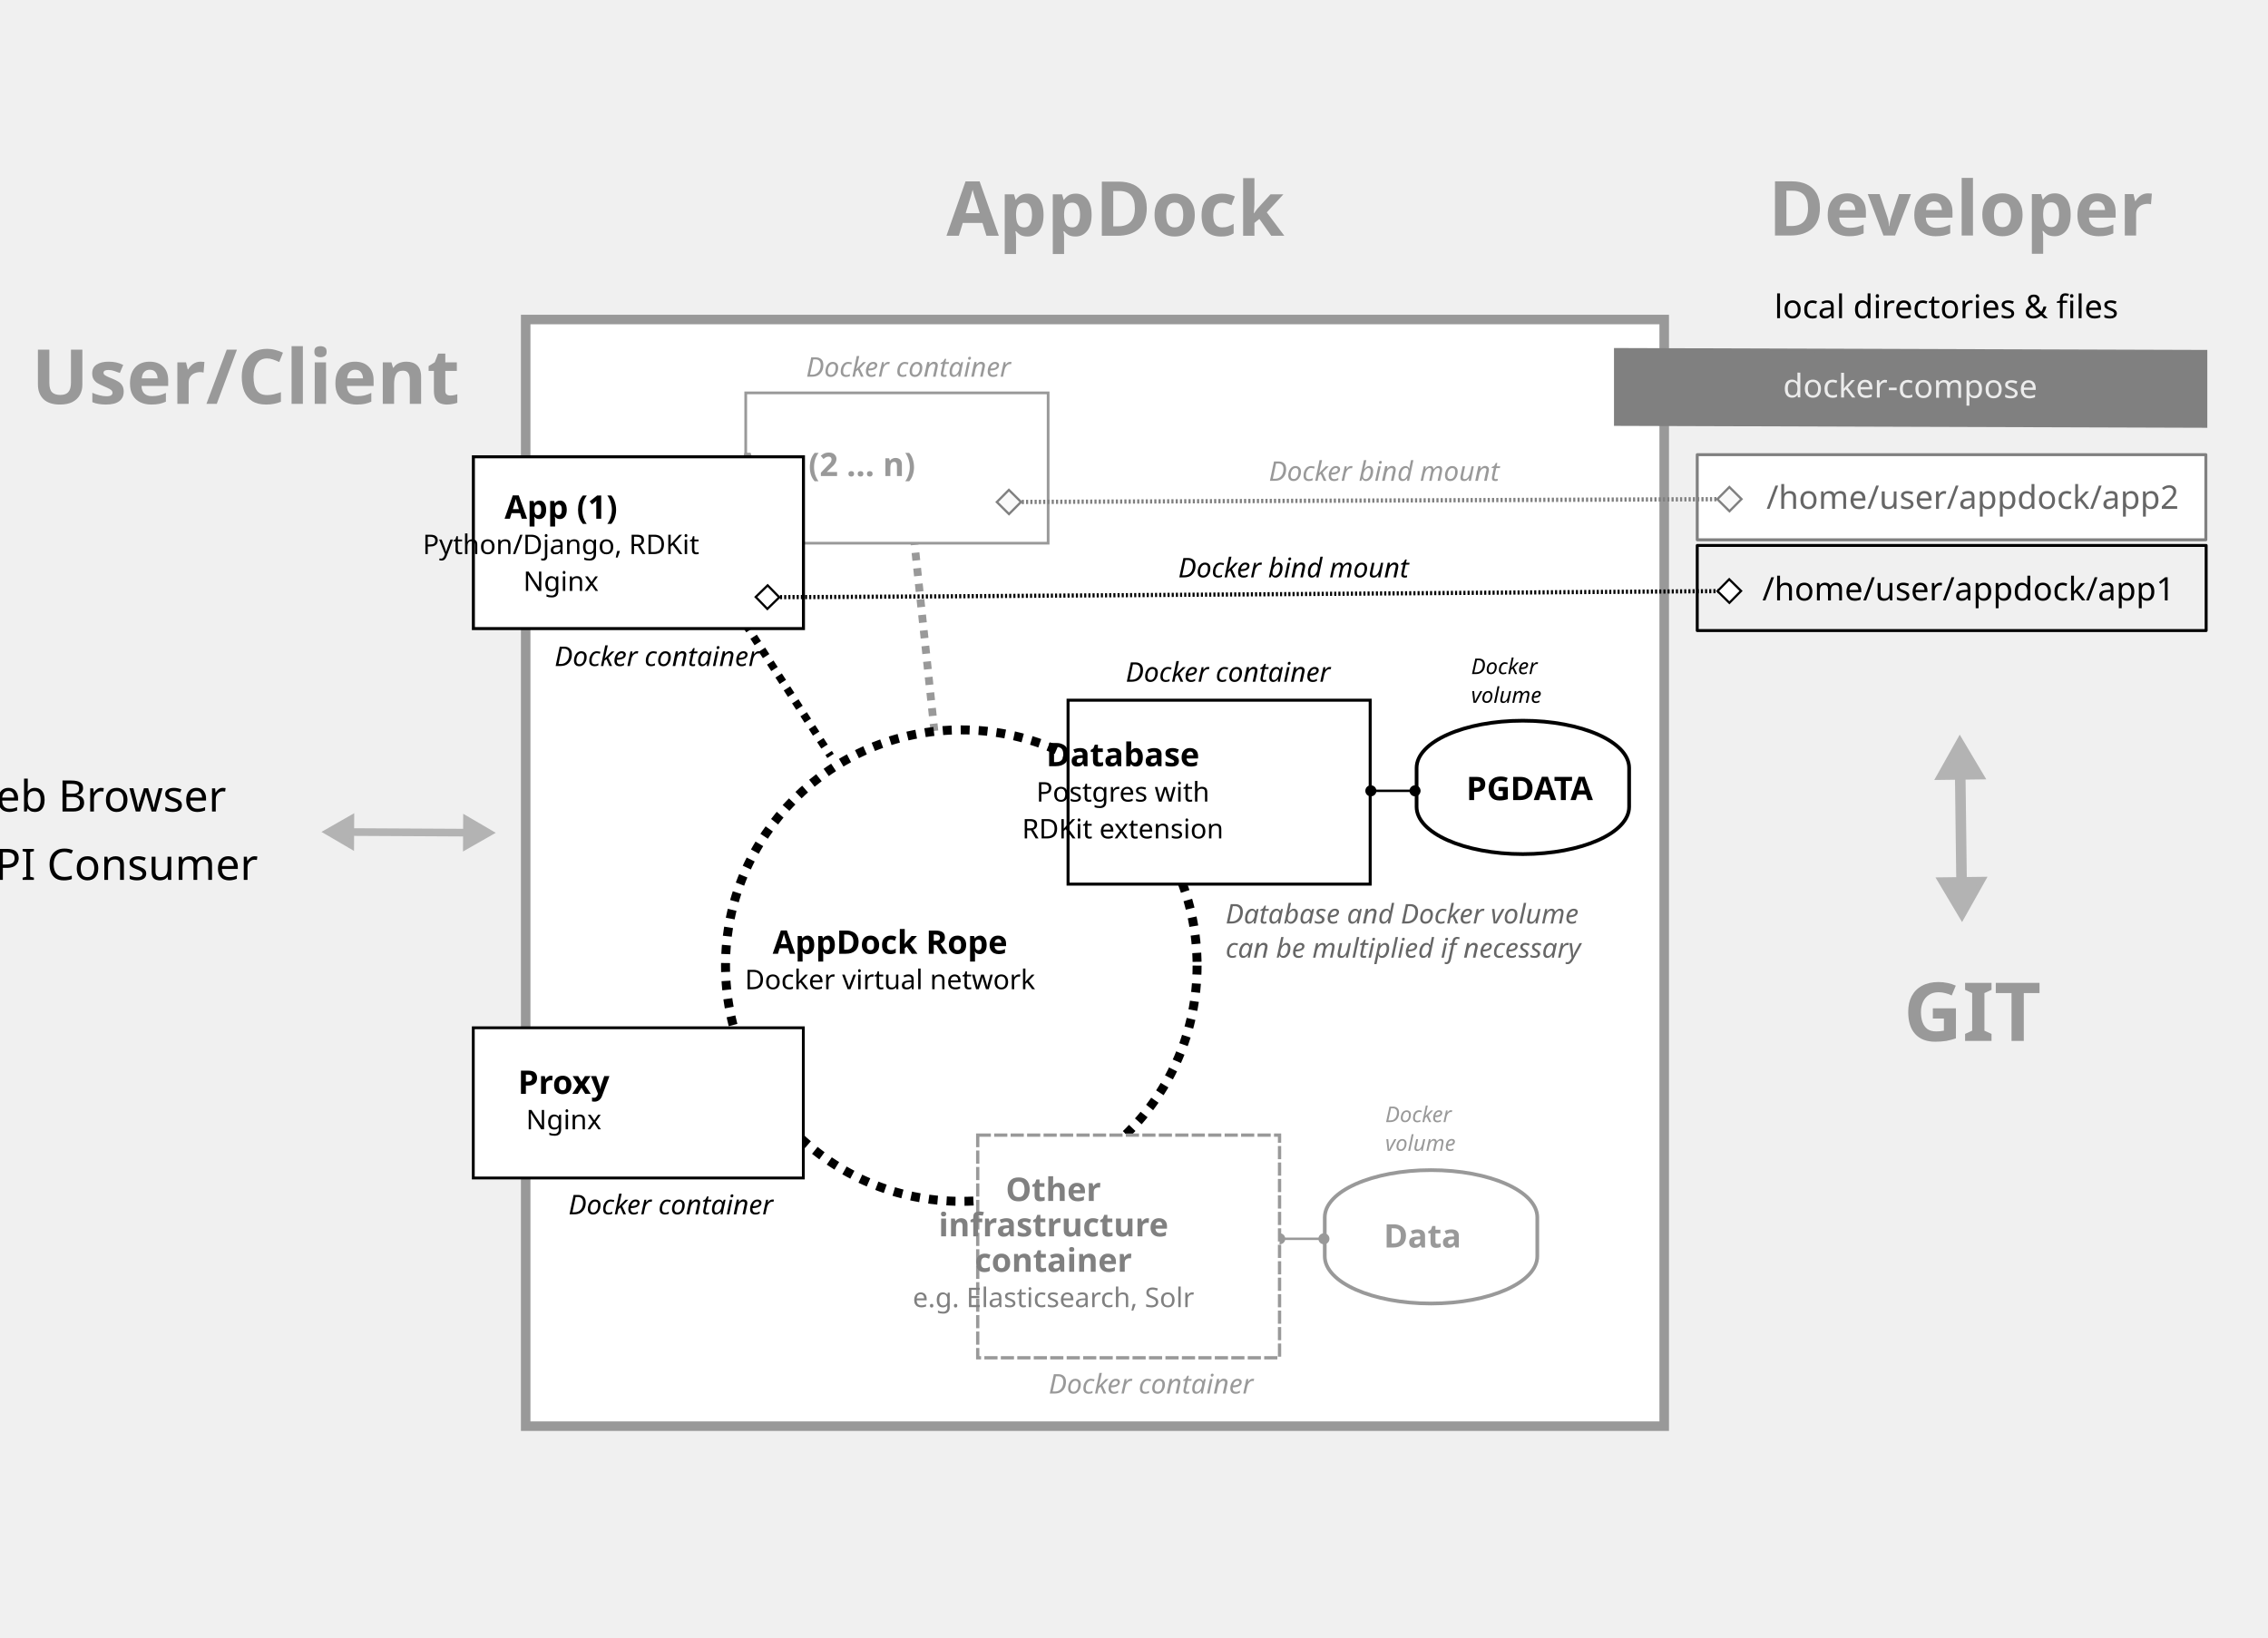
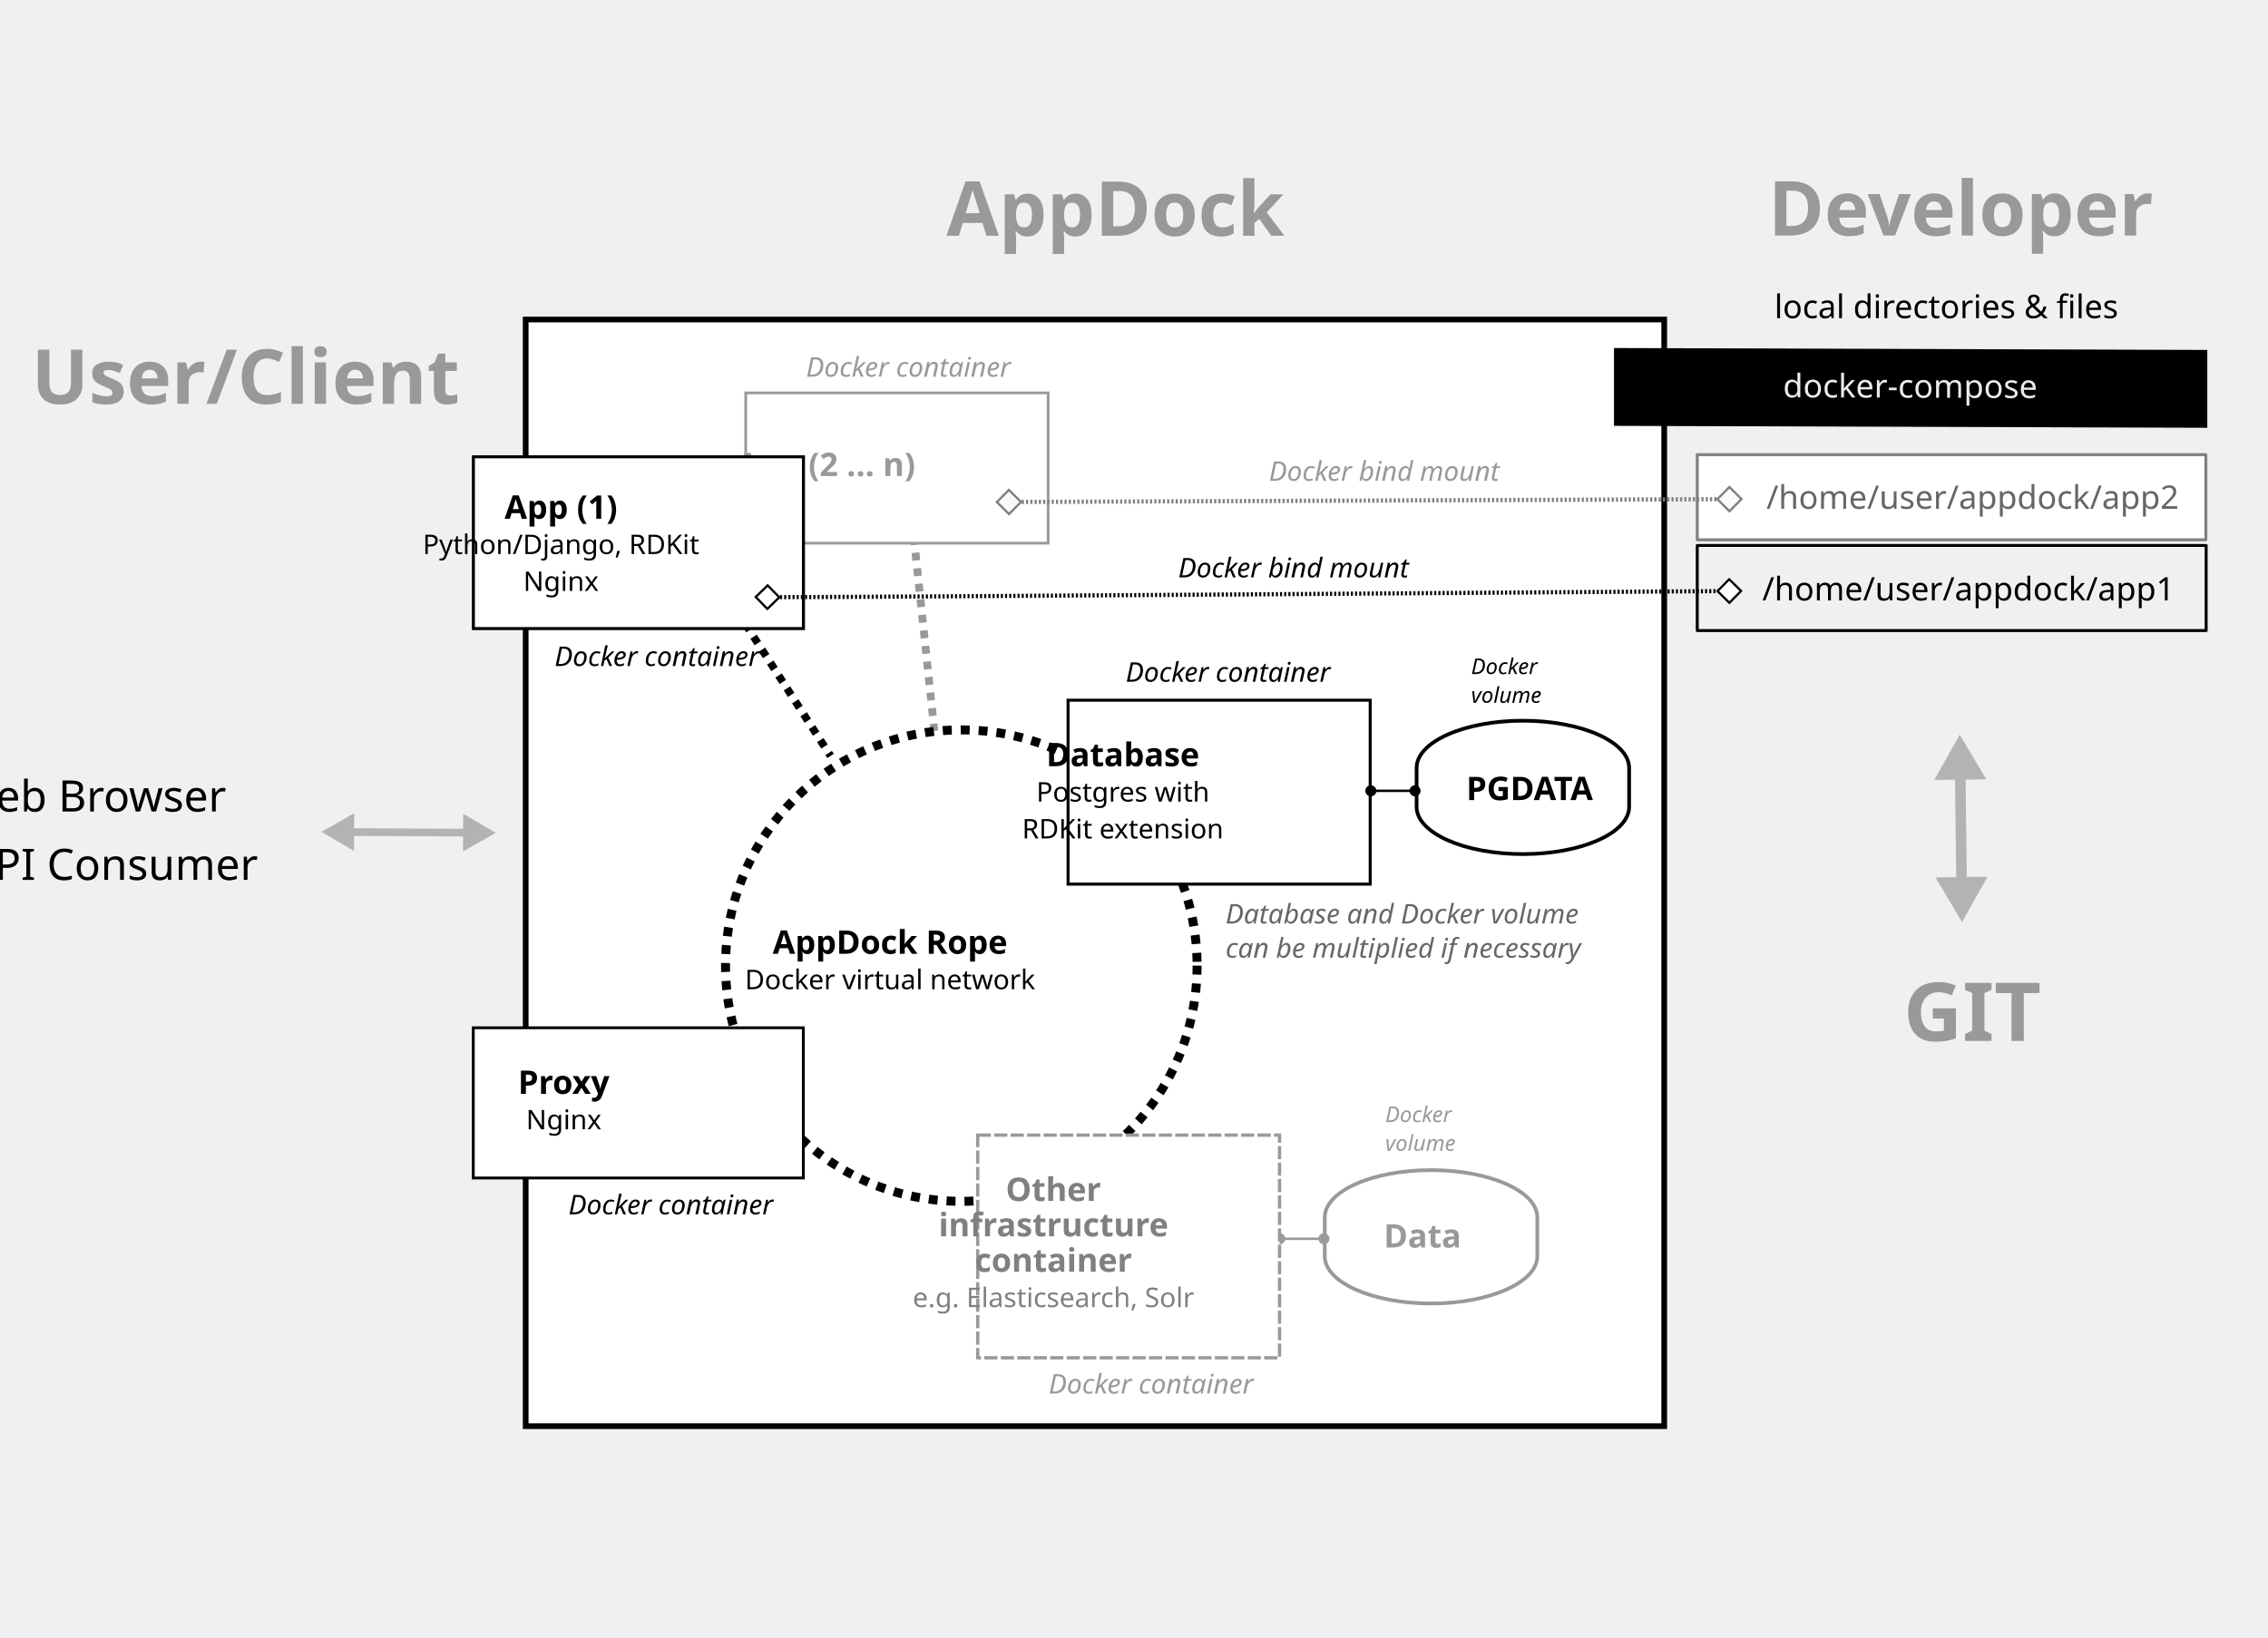
<svg xmlns="http://www.w3.org/2000/svg" xmlns:ns1="http://www.openswatchbook.org/uri/2009/osb" xmlns:xlink="http://www.w3.org/1999/xlink" width="295mm" height="213mm" viewBox="0 0 295 213" version="1.1" id="svg8">
  <defs id="defs2">
    <marker style="overflow:visible" id="marker25626" refX="0" refY="0" orient="auto">
      <path transform="scale(-0.4)" style="fill:#b3b3b3;fill-opacity:1;fill-rule:evenodd;stroke:#b3b3b3;stroke-width:1pt;stroke-opacity:1" d="M 5.77,0 -2.88,5 V -5 Z" id="path7400" />
    </marker>
    <marker style="overflow:visible" id="marker24569" refX="0" refY="0" orient="auto">
      <path transform="scale(0.4)" style="fill:#b3b3b3;fill-opacity:1;fill-rule:evenodd;stroke:#b3b3b3;stroke-width:1pt;stroke-opacity:1" d="M 5.77,0 -2.88,5 V -5 Z" id="path7409" />
    </marker>
    <marker style="overflow:visible" id="TriangleOutL" refX="0" refY="0" orient="auto">
      <path transform="scale(0.8)" style="fill:#000000;fill-opacity:1;fill-rule:evenodd;stroke:#000000;stroke-width:1pt;stroke-opacity:1" d="M 5.77,0 -2.88,5 V -5 Z" id="path7406" />
    </marker>
    <marker style="overflow:visible" id="EmptyDiamondL" refX="0" refY="0" orient="auto">
      <path transform="scale(0.8)" style="fill:#ffffff;fill-rule:evenodd;stroke:#000000;stroke-width:1pt;stroke-opacity:1" d="M 0,-7.071 -7.071,0 0,7.071 7.071,0 Z" id="path7370" />
    </marker>
    <marker style="overflow:visible" id="EmptyDiamondM" refX="0" refY="0" orient="auto">
      <path transform="scale(0.4)" style="fill:#ffffff;fill-rule:evenodd;stroke:#000000;stroke-width:1pt;stroke-opacity:1" d="M 0,-7.071 -7.071,0 0,7.071 7.071,0 Z" id="path7373" />
    </marker>
    <marker style="overflow:visible" id="EmptyDiamondSend" refX="0" refY="0" orient="auto">
      <path transform="matrix(0.2,0,0,0.2,-1.2,0)" style="fill:#ffffff;fill-rule:evenodd;stroke:#000000;stroke-width:1pt;stroke-opacity:1" d="M 0,-7.071 -7.071,0 0,7.071 7.071,0 Z" id="path7394" />
    </marker>
    <marker orient="auto" refY="0" refX="0" id="marker9863" style="overflow:visible">
      <path id="path9861" d="m -2.5,-1 c 0,2.76 -2.24,5 -5,5 -2.76,0 -5,-2.24 -5,-5 0,-2.76 2.24,-5 5,-5 2.76,0 5,2.24 5,5 z" style="fill:#999999;fill-opacity:1;fill-rule:evenodd;stroke:#999999;stroke-width:1pt;stroke-opacity:1" transform="matrix(0.4,0,0,0.4,2.96,0.4)" />
    </marker>
    <marker orient="auto" refY="0" refX="0" id="marker9661" style="overflow:visible">
      <path id="path9659" d="m -2.5,-1 c 0,2.76 -2.24,5 -5,5 -2.76,0 -5,-2.24 -5,-5 0,-2.76 2.24,-5 5,-5 2.76,0 5,2.24 5,5 z" style="fill:#999999;fill-opacity:1;fill-rule:evenodd;stroke:#999999;stroke-width:1pt;stroke-opacity:1" transform="matrix(0.4,0,0,0.4,2.96,0.4)" />
    </marker>
    <marker style="overflow:visible" id="marker7668" refX="0" refY="0" orient="auto">
      <path transform="matrix(0.4,0,0,0.4,2.96,0.4)" style="fill:#000000;fill-opacity:1;fill-rule:evenodd;stroke:#000000;stroke-width:1pt;stroke-opacity:1" d="m -2.5,-1 c 0,2.76 -2.24,5 -5,5 -2.76,0 -5,-2.24 -5,-5 0,-2.76 2.24,-5 5,-5 2.76,0 5,2.24 5,5 z" id="path7666" />
    </marker>
    <marker style="overflow:visible" id="DotM" refX="0" refY="0" orient="auto">
      <path transform="matrix(0.4,0,0,0.4,2.96,0.4)" style="fill:#000000;fill-opacity:1;fill-rule:evenodd;stroke:#000000;stroke-width:1pt;stroke-opacity:1" d="m -2.5,-1 c 0,2.76 -2.24,5 -5,5 -2.76,0 -5,-2.24 -5,-5 0,-2.76 2.24,-5 5,-5 2.76,0 5,2.24 5,5 z" id="path7328" />
    </marker>
    <marker style="overflow:visible" id="TriangleOutM" refX="0" refY="0" orient="auto">
      <path transform="scale(0.4)" style="fill:#b3b3b3;fill-opacity:1;fill-rule:evenodd;stroke:#b3b3b3;stroke-width:1pt;stroke-opacity:1" d="M 5.77,0 -2.88,5 V -5 Z" id="path6781" />
    </marker>
    <marker style="overflow:visible" id="TriangleInM" refX="0" refY="0" orient="auto">
      <path transform="scale(-0.4)" style="fill:#b3b3b3;fill-opacity:1;fill-rule:evenodd;stroke:#b3b3b3;stroke-width:1pt;stroke-opacity:1" d="M 5.77,0 -2.88,5 V -5 Z" id="path6772" />
    </marker>
    <marker style="overflow:visible" id="marker6914" refX="0" refY="0" orient="auto">
      <path transform="matrix(0.8,0,0,0.8,10,0)" style="fill:#000000;fill-opacity:1;fill-rule:evenodd;stroke:#000000;stroke-width:1pt;stroke-opacity:1" d="M 0,0 5,-5 -12.5,0 5,5 Z" id="path6912" />
    </marker>
    <marker style="overflow:visible" id="Arrow1Lstart" refX="0" refY="0" orient="auto">
      <path transform="matrix(0.8,0,0,0.8,10,0)" style="fill:#000000;fill-opacity:1;fill-rule:evenodd;stroke:#000000;stroke-width:1pt;stroke-opacity:1" d="M 0,0 5,-5 -12.5,0 5,5 Z" id="path6636" />
    </marker>
    <linearGradient ns1:paint="solid" id="linearGradient6037">
      <stop id="stop6035" offset="0" style="stop-color:#000000;stop-opacity:1;" />
    </linearGradient>
    <linearGradient gradientTransform="matrix(1.50116,0,0,1.28273,24.84923,183.8668)" gradientUnits="userSpaceOnUse" y2="37.014" x2="57.328" y1="37.014" x1="24.323" id="linearGradient6019" xlink:href="#linearGradient6037" />
    <linearGradient gradientTransform="matrix(1.501271,0,0,1.467134,24.8593,104.7117)" gradientUnits="userSpaceOnUse" y2="37.014" x2="57.328" y1="37.014" x1="24.323" id="linearGradient6019-91" xlink:href="#linearGradient6037" />
    <linearGradient y2="37.014" x2="57.328" y1="37.014" x1="24.323" gradientTransform="matrix(1.374157,0,0,1.570786,123.1437,55.62534)" gradientUnits="userSpaceOnUse" id="linearGradient6531" xlink:href="#linearGradient6037" />
    <marker style="overflow:visible" id="TriangleInM-8" refX="0" refY="0" orient="auto">
      <path transform="scale(-0.4)" style="fill:#b3b3b3;fill-opacity:1;fill-rule:evenodd;stroke:#b3b3b3;stroke-width:1pt;stroke-opacity:1" d="M 5.77,0 -2.88,5 V -5 Z" id="path6772-9" />
    </marker>
    <marker style="overflow:visible" id="TriangleOutM-5" refX="0" refY="0" orient="auto">
      <path transform="scale(0.4)" style="fill:#b3b3b3;fill-opacity:1;fill-rule:evenodd;stroke:#b3b3b3;stroke-width:1pt;stroke-opacity:1" d="M 5.77,0 -2.88,5 V -5 Z" id="path6781-5" />
    </marker>
    <marker style="overflow:visible" id="TriangleInM-8-1" refX="0" refY="0" orient="auto">
      <path transform="scale(-0.4)" style="fill:#b3b3b3;fill-opacity:1;fill-rule:evenodd;stroke:#b3b3b3;stroke-width:1pt;stroke-opacity:1" d="M 5.77,0 -2.88,5 V -5 Z" id="path6772-9-5" />
    </marker>
    <marker style="overflow:visible" id="TriangleOutM-5-9" refX="0" refY="0" orient="auto">
      <path transform="scale(0.4)" style="fill:#b3b3b3;fill-opacity:1;fill-rule:evenodd;stroke:#b3b3b3;stroke-width:1pt;stroke-opacity:1" d="M 5.77,0 -2.88,5 V -5 Z" id="path6781-5-9" />
    </marker>
    <marker style="overflow:visible" id="Arrow1Lstart-3" refX="0" refY="0" orient="auto">
      <path transform="matrix(0.8,0,0,0.8,10,0)" style="fill:#000000;fill-opacity:1;fill-rule:evenodd;stroke:#000000;stroke-width:1pt;stroke-opacity:1" d="M 0,0 5,-5 -12.5,0 5,5 Z" id="path6636-6" />
    </marker>
    <marker style="overflow:visible" id="DotM-6" refX="0" refY="0" orient="auto">
      <path transform="matrix(0.4,0,0,0.4,2.96,0.4)" style="fill:#000000;fill-opacity:1;fill-rule:evenodd;stroke:#000000;stroke-width:1pt;stroke-opacity:1" d="m -2.5,-1 c 0,2.76 -2.24,5 -5,5 -2.76,0 -5,-2.24 -5,-5 0,-2.76 2.24,-5 5,-5 2.76,0 5,2.24 5,5 z" id="path7328-7" />
    </marker>
    <marker style="overflow:visible" id="marker7668-5" refX="0" refY="0" orient="auto">
      <path transform="matrix(0.4,0,0,0.4,2.96,0.4)" style="fill:#000000;fill-opacity:1;fill-rule:evenodd;stroke:#000000;stroke-width:1pt;stroke-opacity:1" d="m -2.5,-1 c 0,2.76 -2.24,5 -5,5 -2.76,0 -5,-2.24 -5,-5 0,-2.76 2.24,-5 5,-5 2.76,0 5,2.24 5,5 z" id="path7666-3" />
    </marker>
    <marker style="overflow:visible" id="DotM-8" refX="0" refY="0" orient="auto">
      <path transform="matrix(0.4,0,0,0.4,2.96,0.4)" style="fill:#999999;fill-opacity:1;fill-rule:evenodd;stroke:#999999;stroke-width:1pt;stroke-opacity:1" d="m -2.5,-1 c 0,2.76 -2.24,5 -5,5 -2.76,0 -5,-2.24 -5,-5 0,-2.76 2.24,-5 5,-5 2.76,0 5,2.24 5,5 z" id="path7328-79" />
    </marker>
    <marker style="overflow:visible" id="marker7668-2" refX="0" refY="0" orient="auto">
      <path transform="matrix(0.4,0,0,0.4,2.96,0.4)" style="fill:#999999;fill-opacity:1;fill-rule:evenodd;stroke:#999999;stroke-width:1pt;stroke-opacity:1" d="m -2.5,-1 c 0,2.76 -2.24,5 -5,5 -2.76,0 -5,-2.24 -5,-5 0,-2.76 2.24,-5 5,-5 2.76,0 5,2.24 5,5 z" id="path7666-0" />
    </marker>
    <marker style="overflow:visible" id="EmptyDiamondM-2" refX="0" refY="0" orient="auto">
      <path transform="scale(0.4)" style="fill:#f9f9f9;fill-opacity:1;fill-rule:evenodd;stroke:#808080;stroke-width:1pt;stroke-opacity:1" d="M 0,-7.071 -7.071,0 0,7.071 7.071,0 Z" id="path7373-8" />
    </marker>
    <marker style="overflow:visible" id="marker18155" refX="0" refY="0" orient="auto">
      <path transform="scale(0.4)" style="fill:#ffffff;fill-rule:evenodd;stroke:#000000;stroke-width:1pt;stroke-opacity:1" d="M 0,-7.071 -7.071,0 0,7.071 7.071,0 Z" id="path18153" />
    </marker>
    <marker style="overflow:visible" id="TriangleInM-3" refX="0" refY="0" orient="auto">
      <path transform="scale(-0.4)" style="fill:#b3b3b3;fill-opacity:1;fill-rule:evenodd;stroke:#b3b3b3;stroke-width:1pt;stroke-opacity:1" d="M 5.77,0 -2.88,5 V -5 Z" id="path6772-6" />
    </marker>
    <marker style="overflow:visible" id="TriangleOutM-7" refX="0" refY="0" orient="auto">
      <path transform="scale(0.4)" style="fill:#b3b3b3;fill-opacity:1;fill-rule:evenodd;stroke:#b3b3b3;stroke-width:1pt;stroke-opacity:1" d="M 5.77,0 -2.88,5 V -5 Z" id="path6781-53" />
    </marker>
  </defs>
  <g id="layer1" transform="translate(0,-84)">
    <g id="layer3" transform="translate(-2.233671,1.085165)" />
-     <rect y="125.571" x="68.376" height="143.977" width="148.088" id="rect6629" style="fill:#ffffff;fill-opacity:1;stroke:#999999;stroke-width:1.239;stroke-miterlimit:4;stroke-dasharray:none;stroke-dashoffset:0;stroke-opacity:1" />
+     <rect y="125.571" x="68.376" height="143.977" width="148.088" id="rect6629" style="fill:#ffffff;fill-opacity:1;stroke:#000000;stroke-width:0.739;stroke-miterlimit:4;stroke-dasharray:none;stroke-dashoffset:0;stroke-opacity:1" />
    <text id="text6176-2" y="208.088" x="125.402" style="font-style:normal;font-weight:normal;font-size:10.583px;line-height:2.822px;font-family:sans-serif;letter-spacing:0px;word-spacing:0px;fill:#000000;fill-opacity:1;stroke:none;stroke-width:0.265" xml:space="preserve">
      <tspan id="tspan6290" style="font-style:normal;font-variant:normal;font-weight:bold;font-stretch:normal;font-size:4.233px;line-height:3.175px;font-family:'PT Sans';-inkscape-font-specification:'PT Sans Bold';text-align:center;text-anchor:middle;stroke-width:0.265" y="208.088" x="125.402">AppDock Rope</tspan>
      <tspan id="tspan6294" style="font-style:normal;font-variant:normal;font-weight:normal;font-stretch:normal;font-size:3.528px;line-height:3.175px;font-family:'PT Sans';-inkscape-font-specification:'PT Sans';text-align:center;text-anchor:middle;stroke-width:0.265" y="212.692" x="125.402">Docker virtual network</tspan>
      <tspan id="tspan6284" style="font-size:3.528px;line-height:2.822px;text-align:center;text-anchor:middle;stroke-width:0.265" y="217.488" x="125.402" />
    </text>
    <path id="path6634" d="m 94.013,160.622 14.016,21.725" style="fill:none;stroke:#000000;stroke-width:1;stroke-linecap:butt;stroke-linejoin:miter;stroke-miterlimit:4;stroke-dasharray:1, 1;stroke-dashoffset:0.6;stroke-opacity:1" />
    <rect style="fill:#ffffff;fill-opacity:1;stroke:#999999;stroke-width:0.352;stroke-miterlimit:4;stroke-dasharray:none;stroke-opacity:1" y="135.113" x="96.997" height="19.557" width="39.335" id="rect3732-6-1" />
    <text id="text6176-2-1-3-0" y="145.937" x="117.051" style="font-style:normal;font-weight:normal;font-size:10.583px;line-height:2.822px;font-family:sans-serif;letter-spacing:0px;word-spacing:0px;fill:#999999;fill-opacity:1;stroke:none;stroke-width:0.265" xml:space="preserve">
      <tspan id="tspan6294-5-6-5" style="font-style:normal;font-variant:normal;font-weight:bold;font-stretch:normal;font-size:4.233px;line-height:3.175px;font-family:'PT Sans';-inkscape-font-specification:'PT Sans Bold';text-align:center;text-anchor:middle;fill:#999999;stroke-width:0.265" y="145.937" x="117.051">App (2 ... n)</tspan>
      <tspan id="tspan6354-8-3" style="font-style:normal;font-variant:normal;font-weight:normal;font-stretch:normal;font-size:3.528px;line-height:3.175px;font-family:'PT Sans';-inkscape-font-specification:'PT Sans';text-align:center;text-anchor:middle;fill:#999999;stroke-width:0.265" y="150.542" x="117.051" />
      <tspan id="tspan6284-3-4-2" style="font-size:3.528px;line-height:2.822px;text-align:center;text-anchor:middle;fill:#999999;stroke-width:0.265" y="153.364" x="117.051" />
    </text>
    <path id="path6634-9" d="m 118.942,154.611 2.592,24.481" style="fill:#999999;stroke:#999999;stroke-width:1.017;stroke-linecap:butt;stroke-linejoin:miter;stroke-miterlimit:4;stroke-dasharray:1.017, 1.017;stroke-dashoffset:0.732;stroke-opacity:1" />
    <rect rx="13.823" ry="6.147" y="236.235" x="172.312" height="17.355" width="27.645" id="rect7018-2" style="opacity:1;fill:#ffffff;fill-opacity:1;stroke:#999999;stroke-width:0.481;stroke-miterlimit:4;stroke-dasharray:none;stroke-dashoffset:0;stroke-opacity:1" />
    <path id="path7262-9" d="m 166.47,245.17 h 5.746" style="fill:none;stroke:#999999;stroke-width:0.317;stroke-linecap:butt;stroke-linejoin:miter;stroke-miterlimit:4;stroke-dasharray:none;stroke-opacity:1;marker-start:url(#DotM-8);marker-end:url(#marker7668-2)" />
    <rect ry="2.198" rx="0" y="154.965" x="220.761" height="11.073" width="66.194" id="rect10751-2" style="opacity:1;fill:none;fill-opacity:1;stroke:#000000;stroke-width:0.384;stroke-linejoin:round;stroke-miterlimit:8.7;stroke-dasharray:none;stroke-dashoffset:0;stroke-opacity:1" />
    <text id="text4178" y="246.302" x="179.989" style="font-style:normal;font-weight:normal;font-size:10.583px;line-height:1.25;font-family:sans-serif;letter-spacing:0px;word-spacing:0px;fill:#999999;fill-opacity:1;stroke:none;stroke-width:0.265" xml:space="preserve">
      <tspan style="font-style:normal;font-variant:normal;font-weight:bold;font-stretch:normal;font-size:4.233px;font-family:sans-serif;-inkscape-font-specification:'sans-serif Bold';fill:#999999;stroke-width:0.265" y="246.302" x="179.989" id="tspan4176">Data</tspan>
    </text>
    <circle r="30.669" cy="209.629" cx="125.037" id="path6045" style="fill:none;fill-opacity:1;stroke:#000000;stroke-width:1.165;stroke-miterlimit:4;stroke-dasharray:1.165, 1.165;stroke-dashoffset:0;stroke-opacity:1" />
    <rect style="fill:#ffffff;fill-opacity:1;stroke:url(#linearGradient6019);stroke-width:0.368;stroke-miterlimit:4;stroke-dasharray:none;stroke-opacity:1" y="217.717" x="61.56" height="19.542" width="42.93" id="rect3732" />
    <text id="text6176-2-1" y="226.315" x="82.96" style="font-style:normal;font-weight:normal;font-size:10.583px;line-height:2.822px;font-family:sans-serif;letter-spacing:0px;word-spacing:0px;fill:#000000;fill-opacity:1;stroke:none;stroke-width:0.265" xml:space="preserve">
      <tspan id="tspan6294-5" style="font-style:normal;font-variant:normal;font-weight:bold;font-stretch:normal;font-size:4.233px;line-height:3.175px;font-family:'PT Sans';-inkscape-font-specification:'PT Sans Bold';text-align:center;text-anchor:middle;stroke-width:0.265" y="226.315" x="82.96">Proxy</tspan>
      <tspan id="tspan6354" style="font-style:normal;font-variant:normal;font-weight:normal;font-stretch:normal;font-size:3.528px;line-height:3.175px;font-family:'PT Sans';-inkscape-font-specification:'PT Sans';text-align:center;text-anchor:middle;stroke-width:0.265" y="230.919" x="82.96">Nginx</tspan>
      <tspan id="tspan6284-3" style="font-size:3.528px;line-height:2.822px;text-align:center;text-anchor:middle;stroke-width:0.265" y="235.715" x="82.96" />
    </text>
    <rect style="fill:#ffffff;fill-opacity:1;stroke:url(#linearGradient6019-91);stroke-width:0.393;stroke-miterlimit:4;stroke-dasharray:none;stroke-opacity:1" y="143.429" x="61.573" height="22.351" width="42.933" id="rect3732-6" />
    <text id="text6176-2-1-3" y="151.484" x="82.6" style="font-style:normal;font-weight:normal;font-size:10.583px;line-height:2.822px;font-family:sans-serif;letter-spacing:0px;word-spacing:0px;fill:#000000;fill-opacity:1;stroke:none;stroke-width:0.265" xml:space="preserve">
      <tspan id="tspan6294-5-6" style="font-style:normal;font-variant:normal;font-weight:bold;font-stretch:normal;font-size:4.233px;line-height:3.175px;font-family:'PT Sans';-inkscape-font-specification:'PT Sans Bold';text-align:center;text-anchor:middle;stroke-width:0.265" y="151.484" x="82.6">App (1)</tspan>
      <tspan id="tspan6354-8" style="font-style:normal;font-variant:normal;font-weight:normal;font-stretch:normal;font-size:3.528px;line-height:3.175px;font-family:'PT Sans';-inkscape-font-specification:'PT Sans';text-align:center;text-anchor:middle;stroke-width:0.265" y="156.089" x="82.6">Python/Django, RDKit</tspan>
      <tspan style="font-style:normal;font-variant:normal;font-weight:normal;font-stretch:normal;font-size:3.528px;line-height:3.175px;font-family:'PT Sans';-inkscape-font-specification:'PT Sans';text-align:center;text-anchor:middle;stroke-width:0.265" y="160.884" x="82.6" id="tspan10713">Nginx</tspan>
      <tspan id="tspan6284-3-4" style="font-size:3.528px;line-height:2.822px;text-align:center;text-anchor:middle;stroke-width:0.265" y="165.679" x="82.6" />
    </text>
    <g transform="translate(-17.82596,78.01918)" id="g6547">
      <rect id="rect3732-6-7" width="39.298" height="23.93" x="156.749" y="97.078" style="fill:#ffffff;fill-opacity:1;stroke:url(#linearGradient6531);stroke-width:0.389;stroke-miterlimit:4;stroke-dasharray:none;stroke-opacity:1" />
      <text xml:space="preserve" style="font-style:normal;font-weight:normal;font-size:10.583px;line-height:2.822px;font-family:sans-serif;letter-spacing:0px;word-spacing:0px;fill:#000000;fill-opacity:1;stroke:none;stroke-width:0.265" x="176.255" y="105.664" id="text6176-2-1-3-2">
        <tspan x="176.255" y="105.664" style="font-style:normal;font-variant:normal;font-weight:bold;font-stretch:normal;font-size:4.233px;line-height:3.175px;font-family:'PT Sans';-inkscape-font-specification:'PT Sans Bold';text-align:center;text-anchor:middle;stroke-width:0.265" id="tspan6294-5-6-7">Database</tspan>
        <tspan x="176.727" y="110.269" style="font-style:normal;font-variant:normal;font-weight:normal;font-stretch:normal;font-size:3.528px;line-height:3.175px;font-family:'PT Sans';-inkscape-font-specification:'PT Sans';text-align:center;text-anchor:middle;stroke-width:0.265" id="tspan6354-8-4">Postgres with </tspan>
        <tspan id="tspan6533" x="176.255" y="115.064" style="font-style:normal;font-variant:normal;font-weight:normal;font-stretch:normal;font-size:3.528px;line-height:3.175px;font-family:'PT Sans';-inkscape-font-specification:'PT Sans';text-align:center;text-anchor:middle;stroke-width:0.265">RDKit extension</tspan>
        <tspan x="176.255" y="119.86" style="font-size:3.528px;line-height:2.822px;text-align:center;text-anchor:middle;stroke-width:0.265" id="tspan6284-3-4-1" />
      </text>
    </g>
    <rect style="fill:#ffffff;fill-opacity:1;stroke:#999999;stroke-width:0.428;stroke-miterlimit:4;stroke-dasharray:1.713, 0.428;stroke-dashoffset:0;stroke-opacity:1" y="231.682" x="127.172" height="28.969" width="39.259" id="rect3732-6-7-6" />
    <text id="text6176-2-1-3-2-4" y="240.249" x="146.659" style="font-style:normal;font-weight:normal;font-size:10.583px;line-height:2.822px;font-family:sans-serif;letter-spacing:0px;word-spacing:0px;fill:#808080;fill-opacity:1;stroke:none;stroke-width:0.265" xml:space="preserve">
      <tspan id="tspan6294-5-6-7-4" style="font-style:normal;font-variant:normal;font-weight:bold;font-stretch:normal;font-size:4.233px;line-height:3.175px;font-family:'PT Sans';-inkscape-font-specification:'PT Sans Bold';text-align:center;text-anchor:middle;fill:#808080;stroke-width:0.265" y="240.249" x="147.197">Other </tspan>
      <tspan style="font-style:normal;font-variant:normal;font-weight:bold;font-stretch:normal;font-size:4.233px;line-height:3.175px;font-family:'PT Sans';-inkscape-font-specification:'PT Sans Bold';text-align:center;text-anchor:middle;fill:#808080;stroke-width:0.265" y="244.854" x="146.659" id="tspan6602">infrastructure</tspan>
      <tspan style="font-style:normal;font-variant:normal;font-weight:bold;font-stretch:normal;font-size:4.233px;line-height:3.175px;font-family:'PT Sans';-inkscape-font-specification:'PT Sans Bold';text-align:center;text-anchor:middle;fill:#808080;stroke-width:0.265" y="249.459" x="147.197" id="tspan6600">container </tspan>
      <tspan style="font-style:normal;font-variant:normal;font-weight:normal;font-stretch:normal;font-size:3.528px;line-height:3.175px;font-family:'PT Sans';-inkscape-font-specification:'PT Sans';text-align:center;text-anchor:middle;fill:#808080;stroke-width:0.265" y="254.064" x="146.659" id="tspan6533-7">e.g. Elasticsearch, Solr</tspan>
      <tspan id="tspan6284-3-4-1-3" style="font-size:3.528px;line-height:2.822px;text-align:center;text-anchor:middle;fill:#808080;stroke-width:0.265" y="258.859" x="146.659" />
    </text>
    <text id="text7068-4" y="136.54" x="4.088" style="font-style:normal;font-variant:normal;font-weight:bold;font-stretch:normal;font-size:9.878px;line-height:12.7px;font-family:'PT Sans';-inkscape-font-specification:'PT Sans Bold';letter-spacing:0px;word-spacing:0px;fill:#999999;fill-opacity:1;stroke:none;stroke-width:0.265" xml:space="preserve">
      <tspan style="font-style:normal;font-variant:normal;font-weight:bold;font-stretch:normal;font-size:9.878px;font-family:'PT Sans';-inkscape-font-specification:'PT Sans Bold';fill:#999999;stroke-width:0.265" y="136.54" x="4.088" id="tspan7066-7">User/Client</tspan>
    </text>
    <text id="text7092" y="189.577" x="21.508" style="font-style:normal;font-variant:normal;font-weight:normal;font-stretch:normal;font-size:10.583px;line-height:7.567px;font-family:'PT Sans';-inkscape-font-specification:'PT Sans';text-align:center;letter-spacing:0px;word-spacing:0px;text-anchor:middle;fill:#000000;fill-opacity:1;stroke:none;stroke-width:0.265" xml:space="preserve">
      <tspan style="font-style:normal;font-variant:normal;font-weight:normal;font-stretch:normal;font-size:5.644px;line-height:7.567px;font-family:'PT Sans';-inkscape-font-specification:'PT Sans';text-align:center;text-anchor:middle;stroke-width:0.265" y="189.577" x="21.508" id="tspan7090">Web Browser</tspan>
      <tspan id="tspan3059" style="font-style:normal;font-variant:normal;font-weight:normal;font-stretch:normal;font-size:5.644px;line-height:7.567px;font-family:'PT Sans';-inkscape-font-specification:'PT Sans';text-align:center;text-anchor:middle;stroke-width:0.265" y="198.478" x="21.508">API Consumer</tspan>
    </text>
    <text id="text7068-4-5" y="114.678" x="123.107" style="font-style:normal;font-variant:normal;font-weight:bold;font-stretch:normal;font-size:9.878px;line-height:12.7px;font-family:'PT Sans';-inkscape-font-specification:'PT Sans Bold';letter-spacing:0px;word-spacing:0px;fill:#999999;fill-opacity:1;stroke:none;stroke-width:0.265" xml:space="preserve">
      <tspan style="font-style:normal;font-variant:normal;font-weight:bold;font-stretch:normal;font-size:9.878px;font-family:'PT Sans';-inkscape-font-specification:'PT Sans Bold';fill:#999999;stroke-width:0.265" y="114.678" x="123.107" id="tspan7066-7-6">AppDock</tspan>
    </text>
    <rect rx="13.823" ry="6.147" y="177.765" x="184.257" height="17.355" width="27.645" id="rect7018" style="opacity:1;fill:#ffffff;fill-opacity:1;stroke:#000000;stroke-width:0.481;stroke-miterlimit:4;stroke-dasharray:none;stroke-dashoffset:0;stroke-opacity:1" />
    <text id="text7250" y="171.699" x="191.35" style="font-style:normal;font-weight:normal;font-size:10.583px;line-height:2.778px;font-family:sans-serif;letter-spacing:0px;word-spacing:0px;fill:#000000;fill-opacity:1;stroke:none;stroke-width:0.265" xml:space="preserve">
      <tspan style="font-style:italic;font-variant:normal;font-weight:normal;font-stretch:normal;font-size:2.822px;line-height:0.661px;font-family:sans-serif;-inkscape-font-specification:'sans-serif Italic';stroke-width:0.265" y="171.699" x="191.35" id="tspan7248">Docker </tspan>
      <tspan id="tspan7252" style="font-style:italic;font-variant:normal;font-weight:normal;font-stretch:normal;font-size:2.822px;line-height:0.661px;font-family:sans-serif;-inkscape-font-specification:'sans-serif Italic';stroke-width:0.265" y="175.435" x="191.35">volume</tspan>
    </text>
    <path id="path7262" d="m 178.321,186.888 h 5.746" style="fill:none;stroke:#000000;stroke-width:0.317;stroke-linecap:butt;stroke-linejoin:miter;stroke-miterlimit:4;stroke-dasharray:none;stroke-opacity:1;marker-start:url(#DotM);marker-end:url(#marker7668)" />
    <text id="text8130" y="204.149" x="159.411" style="font-style:normal;font-weight:normal;font-size:10.583px;line-height:2.646px;font-family:sans-serif;letter-spacing:0px;word-spacing:0px;fill:#000000;fill-opacity:1;stroke:none;stroke-width:0.265" xml:space="preserve">
      <tspan style="font-style:italic;font-variant:normal;font-weight:normal;font-stretch:normal;font-size:3.528px;line-height:2.646px;font-family:'PT Sans';-inkscape-font-specification:'PT Sans Italic';fill:#666666;stroke-width:0.265" y="204.149" x="159.411" id="tspan8128">Database and Docker volume</tspan>
      <tspan id="tspan8132" style="font-style:italic;font-variant:normal;font-weight:normal;font-stretch:normal;font-size:3.528px;line-height:2.646px;font-family:'PT Sans';-inkscape-font-specification:'PT Sans Italic';fill:#666666;stroke-width:0.265" y="208.592" x="159.411">can be multiplied if necessary</tspan>
    </text>
    <text id="text7068-4-5-6" y="114.643" x="229.984" style="font-style:normal;font-variant:normal;font-weight:bold;font-stretch:normal;font-size:9.878px;line-height:12.7px;font-family:'PT Sans';-inkscape-font-specification:'PT Sans Bold';letter-spacing:0px;word-spacing:0px;fill:#999999;fill-opacity:1;stroke:none;stroke-width:0.265" xml:space="preserve">
      <tspan style="font-style:normal;font-variant:normal;font-weight:bold;font-stretch:normal;font-size:9.878px;font-family:'PT Sans';-inkscape-font-specification:'PT Sans Bold';fill:#999999;stroke-width:0.265" y="114.643" x="229.984" id="tspan7066-7-6-1">Developer</tspan>
    </text>
-     <rect transform="matrix(-0.9999948,-0.00322151,0,-1,0,0)" ry="2.039" rx="0" y="-138.462" x="-286.84" height="9.592" width="76.639" id="rect10343" style="opacity:1;fill:#808080;fill-opacity:1;stroke:#808080;stroke-width:0.536;stroke-miterlimit:4;stroke-dasharray:none;stroke-dashoffset:2.222;stroke-opacity:1" />
+     <rect transform="matrix(-0.9999948,-0.00322151,0,-1,0,0)" ry="2.039" rx="0" y="-138.462" x="-286.84" height="9.592" width="76.639" id="rect10343" style="opacity:1;fill:#000000;fill-opacity:1;stroke:#000000;stroke-width:0.536;stroke-miterlimit:4;stroke-dasharray:none;stroke-dashoffset:2.222;stroke-opacity:1" />
    <text transform="skewY(0.1630662)" id="text10349" y="135.028" x="231.917" style="font-style:normal;font-variant:normal;font-weight:normal;font-stretch:normal;font-size:10.583px;line-height:12.7px;font-family:'PT Sans';-inkscape-font-specification:'PT Sans';letter-spacing:0px;word-spacing:0px;fill:#ececec;fill-opacity:1;stroke:none;stroke-width:0.265" xml:space="preserve">
      <tspan style="font-style:normal;font-variant:normal;font-weight:normal;font-stretch:normal;font-size:4.233px;font-family:'PT Sans';-inkscape-font-specification:'PT Sans';fill:#ececec;stroke-width:0.265" y="135.028" x="231.917" id="tspan10347">docker-compose</tspan>
    </text>
    <rect ry="2.198" rx="0" y="143.154" x="220.761" height="11.073" width="66.155" id="rect10751" style="opacity:1;fill:#ffffff;fill-opacity:1;stroke:#808080;stroke-width:0.384;stroke-linejoin:round;stroke-miterlimit:8.7;stroke-dasharray:none;stroke-dashoffset:0;stroke-opacity:1" />
    <text id="text10755" y="162.115" x="229.22" style="font-style:normal;font-variant:normal;font-weight:normal;font-stretch:normal;font-size:4.233px;line-height:12.7px;font-family:'PT Sans';-inkscape-font-specification:'PT Sans';letter-spacing:0px;word-spacing:0px;fill:#000000;fill-opacity:1;stroke:none;stroke-width:0.265" xml:space="preserve">
      <tspan style="font-style:normal;font-variant:normal;font-weight:normal;font-stretch:normal;font-size:4.233px;font-family:'PT Sans';-inkscape-font-specification:'PT Sans';stroke-width:0.265" y="162.115" x="229.22" id="tspan10753">/home/user/appdock/app1</tspan>
    </text>
    <text id="text10755-9" y="150.193" x="229.756" style="font-style:normal;font-weight:normal;font-size:4.233px;line-height:12.7px;font-family:sans-serif;letter-spacing:0px;word-spacing:0px;display:inline;fill:#666666;fill-opacity:1;stroke:none;stroke-width:0.265" xml:space="preserve">
      <tspan style="font-style:normal;font-variant:normal;font-weight:normal;font-stretch:normal;font-size:4.233px;font-family:'PT Sans';-inkscape-font-specification:'PT Sans';fill:#666666;stroke-width:0.265" y="150.193" x="229.756" id="tspan10753-7">/home/user/appdock/app2</tspan>
    </text>
    <text id="text10823" y="125.394" x="230.793" style="font-style:normal;font-variant:normal;font-weight:normal;font-stretch:normal;font-size:10.583px;line-height:12.7px;font-family:'Nimbus Sans L';-inkscape-font-specification:'Nimbus Sans L';letter-spacing:0px;word-spacing:0px;fill:#000000;fill-opacity:1;stroke:none;stroke-width:0.265" xml:space="preserve">
      <tspan style="font-style:normal;font-variant:normal;font-weight:normal;font-stretch:normal;font-size:4.233px;font-family:'PT Sans';-inkscape-font-specification:'PT Sans';stroke-width:0.265" y="125.394" x="230.793" id="tspan10821">local directories &amp; files</tspan>
    </text>
    <path id="path10983" d="m 99.83,161.689 c 5.267,0.067 125.1,-0.793 125.1,-0.793" style="fill:none;stroke:#000000;stroke-width:0.542;stroke-linecap:butt;stroke-linejoin:miter;stroke-miterlimit:4;stroke-dasharray:0.271, 0.271;stroke-dashoffset:0;stroke-opacity:1;marker-start:url(#EmptyDiamondM);marker-end:url(#EmptyDiamondM)" />
    <path id="path10983-9" d="m 131.234,149.311 93.712,-0.373" style="display:inline;fill:#f9f9f9;stroke:#808080;stroke-width:0.556;stroke-linecap:butt;stroke-linejoin:miter;stroke-miterlimit:4;stroke-dasharray:0.278, 0.278;stroke-dashoffset:0;stroke-opacity:1;marker-start:url(#EmptyDiamondM-2);marker-end:url(#EmptyDiamondM-2)" />
    <text id="text24268" y="159.115" x="153.254" style="font-style:italic;font-variant:normal;font-weight:normal;font-stretch:normal;font-size:3.528px;line-height:12.7px;font-family:'PT Sans';-inkscape-font-specification:'PT Sans Italic';letter-spacing:0px;word-spacing:0px;fill:#000000;fill-opacity:1;stroke:none;stroke-width:0.265" xml:space="preserve">
      <tspan style="font-style:italic;font-variant:normal;font-weight:normal;font-stretch:normal;font-size:3.528px;font-family:'PT Sans';-inkscape-font-specification:'PT Sans Italic';stroke-width:0.265" y="159.115" x="153.254" id="tspan24266">Docker bind mount</tspan>
    </text>
    <path id="path24270" d="m 254.951,183.486 0.207,16.575" style="fill:#b3b3b3;stroke:#b3b3b3;stroke-width:1.375;stroke-linecap:butt;stroke-linejoin:miter;stroke-miterlimit:4;stroke-dasharray:none;stroke-opacity:1;marker-start:url(#marker25626);marker-end:url(#marker24569)" />
    <text id="text25527" y="219.422" x="247.595" style="font-style:normal;font-variant:normal;font-weight:normal;font-stretch:normal;font-size:10.583px;line-height:12.7px;font-family:'PT Sans';-inkscape-font-specification:'PT Sans';letter-spacing:0px;word-spacing:0px;fill:#999999;fill-opacity:1;stroke:none;stroke-width:0.265" xml:space="preserve">
      <tspan style="font-style:normal;font-variant:normal;font-weight:bold;font-stretch:normal;font-family:'PT Sans';-inkscape-font-specification:'PT Sans Bold';fill:#999999;stroke-width:0.265" y="219.422" x="247.595" id="tspan25525">GIT</tspan>
    </text>
    <path id="path7116-5" d="m 44.646,192.245 17.004,0.09" style="display:inline;fill:#b3b3b3;stroke:#b3b3b3;stroke-width:0.997;stroke-linecap:butt;stroke-linejoin:miter;stroke-miterlimit:4;stroke-dasharray:none;stroke-opacity:1;marker-start:url(#TriangleInM-3);marker-end:url(#TriangleOutM-7)" />
    <text id="text24268-6" y="170.65" x="72.134" style="font-style:italic;font-variant:normal;font-weight:normal;font-stretch:normal;font-size:3.528px;line-height:12.7px;font-family:'PT Sans';-inkscape-font-specification:'PT Sans Italic';letter-spacing:0px;word-spacing:0px;display:inline;fill:#000000;fill-opacity:1;stroke:none;stroke-width:0.265" xml:space="preserve">
      <tspan style="font-style:italic;font-variant:normal;font-weight:normal;font-stretch:normal;font-size:3.528px;font-family:'PT Sans';-inkscape-font-specification:'PT Sans Italic';stroke-width:0.265" y="170.65" x="72.134" id="tspan24266-2">Docker container</tspan>
    </text>
    <text id="text24268-6-9" y="172.698" x="146.42" style="font-style:italic;font-variant:normal;font-weight:normal;font-stretch:normal;font-size:3.528px;line-height:12.7px;font-family:'PT Sans';-inkscape-font-specification:'PT Sans Italic';letter-spacing:0px;word-spacing:0px;display:inline;fill:#000000;fill-opacity:1;stroke:none;stroke-width:0.265" xml:space="preserve">
      <tspan style="font-style:italic;font-variant:normal;font-weight:normal;font-stretch:normal;font-size:3.528px;font-family:'PT Sans';-inkscape-font-specification:'PT Sans Italic';stroke-width:0.265" y="172.698" x="146.42" id="tspan24266-2-1">Docker container</tspan>
    </text>
    <text id="text24268-6-2-0" y="133.01" x="104.842" style="font-style:italic;font-variant:normal;font-weight:normal;font-stretch:normal;font-size:3.528px;line-height:12.7px;font-family:'PT Sans';-inkscape-font-specification:'PT Sans Italic';letter-spacing:0px;word-spacing:0px;display:inline;fill:#999999;fill-opacity:1;stroke:none;stroke-width:0.265" xml:space="preserve">
      <tspan style="font-style:italic;font-variant:normal;font-weight:normal;font-stretch:normal;font-size:3.528px;font-family:'PT Sans';-inkscape-font-specification:'PT Sans Italic';fill:#999999;stroke-width:0.265" y="133.01" x="104.842" id="tspan24266-2-7-9">Docker container</tspan>
    </text>
    <text id="text24268-6-2-0-3" y="265.302" x="136.403" style="font-style:italic;font-variant:normal;font-weight:normal;font-stretch:normal;font-size:3.528px;line-height:12.7px;font-family:'PT Sans';-inkscape-font-specification:'PT Sans Italic';letter-spacing:0px;word-spacing:0px;display:inline;fill:#999999;fill-opacity:1;stroke:none;stroke-width:0.265" xml:space="preserve">
      <tspan style="font-style:italic;font-variant:normal;font-weight:normal;font-stretch:normal;font-size:3.528px;font-family:'PT Sans';-inkscape-font-specification:'PT Sans Italic';fill:#999999;stroke-width:0.265" y="265.302" x="136.403" id="tspan24266-2-7-9-6">Docker container</tspan>
    </text>
    <text id="text4151" y="188.094" x="190.723" style="font-style:normal;font-weight:normal;font-size:10.583px;line-height:1.25;font-family:sans-serif;letter-spacing:0px;word-spacing:0px;display:inline;fill:#000000;fill-opacity:1;stroke:none;stroke-width:0.265" xml:space="preserve">
      <tspan style="font-style:normal;font-variant:normal;font-weight:bold;font-stretch:normal;font-size:4.233px;font-family:'PT Sans';-inkscape-font-specification:'PT Sans Bold';stroke-width:0.265" y="188.094" x="190.723" id="tspan4149">PGDATA</tspan>
    </text>
    <text id="text7250-0" y="229.99" x="180.181" style="font-style:normal;font-weight:normal;font-size:10.583px;line-height:2.778px;font-family:sans-serif;letter-spacing:0px;word-spacing:0px;display:inline;fill:#999999;fill-opacity:1;stroke:none;stroke-width:0.265" xml:space="preserve">
      <tspan style="font-style:italic;font-variant:normal;font-weight:normal;font-stretch:normal;font-size:2.822px;line-height:0.661px;font-family:sans-serif;-inkscape-font-specification:'sans-serif Italic';fill:#999999;stroke-width:0.265" y="229.99" x="180.181" id="tspan7248-6">Docker </tspan>
      <tspan id="tspan7252-2" style="font-style:italic;font-variant:normal;font-weight:normal;font-stretch:normal;font-size:2.822px;line-height:0.661px;font-family:sans-serif;-inkscape-font-specification:'sans-serif Italic';fill:#999999;stroke-width:0.265" y="233.725" x="180.181">volume</tspan>
    </text>
    <text id="text24268-61" y="146.554" x="165.039" style="font-style:italic;font-variant:normal;font-weight:normal;font-stretch:normal;font-size:3.528px;line-height:12.7px;font-family:'PT Sans';-inkscape-font-specification:'PT Sans Italic';letter-spacing:0px;word-spacing:0px;display:inline;fill:#999999;fill-opacity:1;stroke:none;stroke-width:0.265" xml:space="preserve">
      <tspan style="font-style:italic;font-variant:normal;font-weight:normal;font-stretch:normal;font-size:3.528px;font-family:'PT Sans';-inkscape-font-specification:'PT Sans Italic';fill:#999999;stroke-width:0.265" y="146.554" x="165.039" id="tspan24266-8">Docker bind mount</tspan>
    </text>
    <text id="text24268-6-7" y="241.984" x="73.938" style="font-style:italic;font-variant:normal;font-weight:normal;font-stretch:normal;font-size:3.528px;line-height:12.7px;font-family:'PT Sans';-inkscape-font-specification:'PT Sans Italic';letter-spacing:0px;word-spacing:0px;display:inline;fill:#000000;fill-opacity:1;stroke:none;stroke-width:0.265" xml:space="preserve">
      <tspan style="font-style:italic;font-variant:normal;font-weight:normal;font-stretch:normal;font-size:3.528px;font-family:'PT Sans';-inkscape-font-specification:'PT Sans Italic';stroke-width:0.265" y="241.984" x="73.938" id="tspan24266-2-9">Docker container</tspan>
    </text>
  </g>
</svg>
